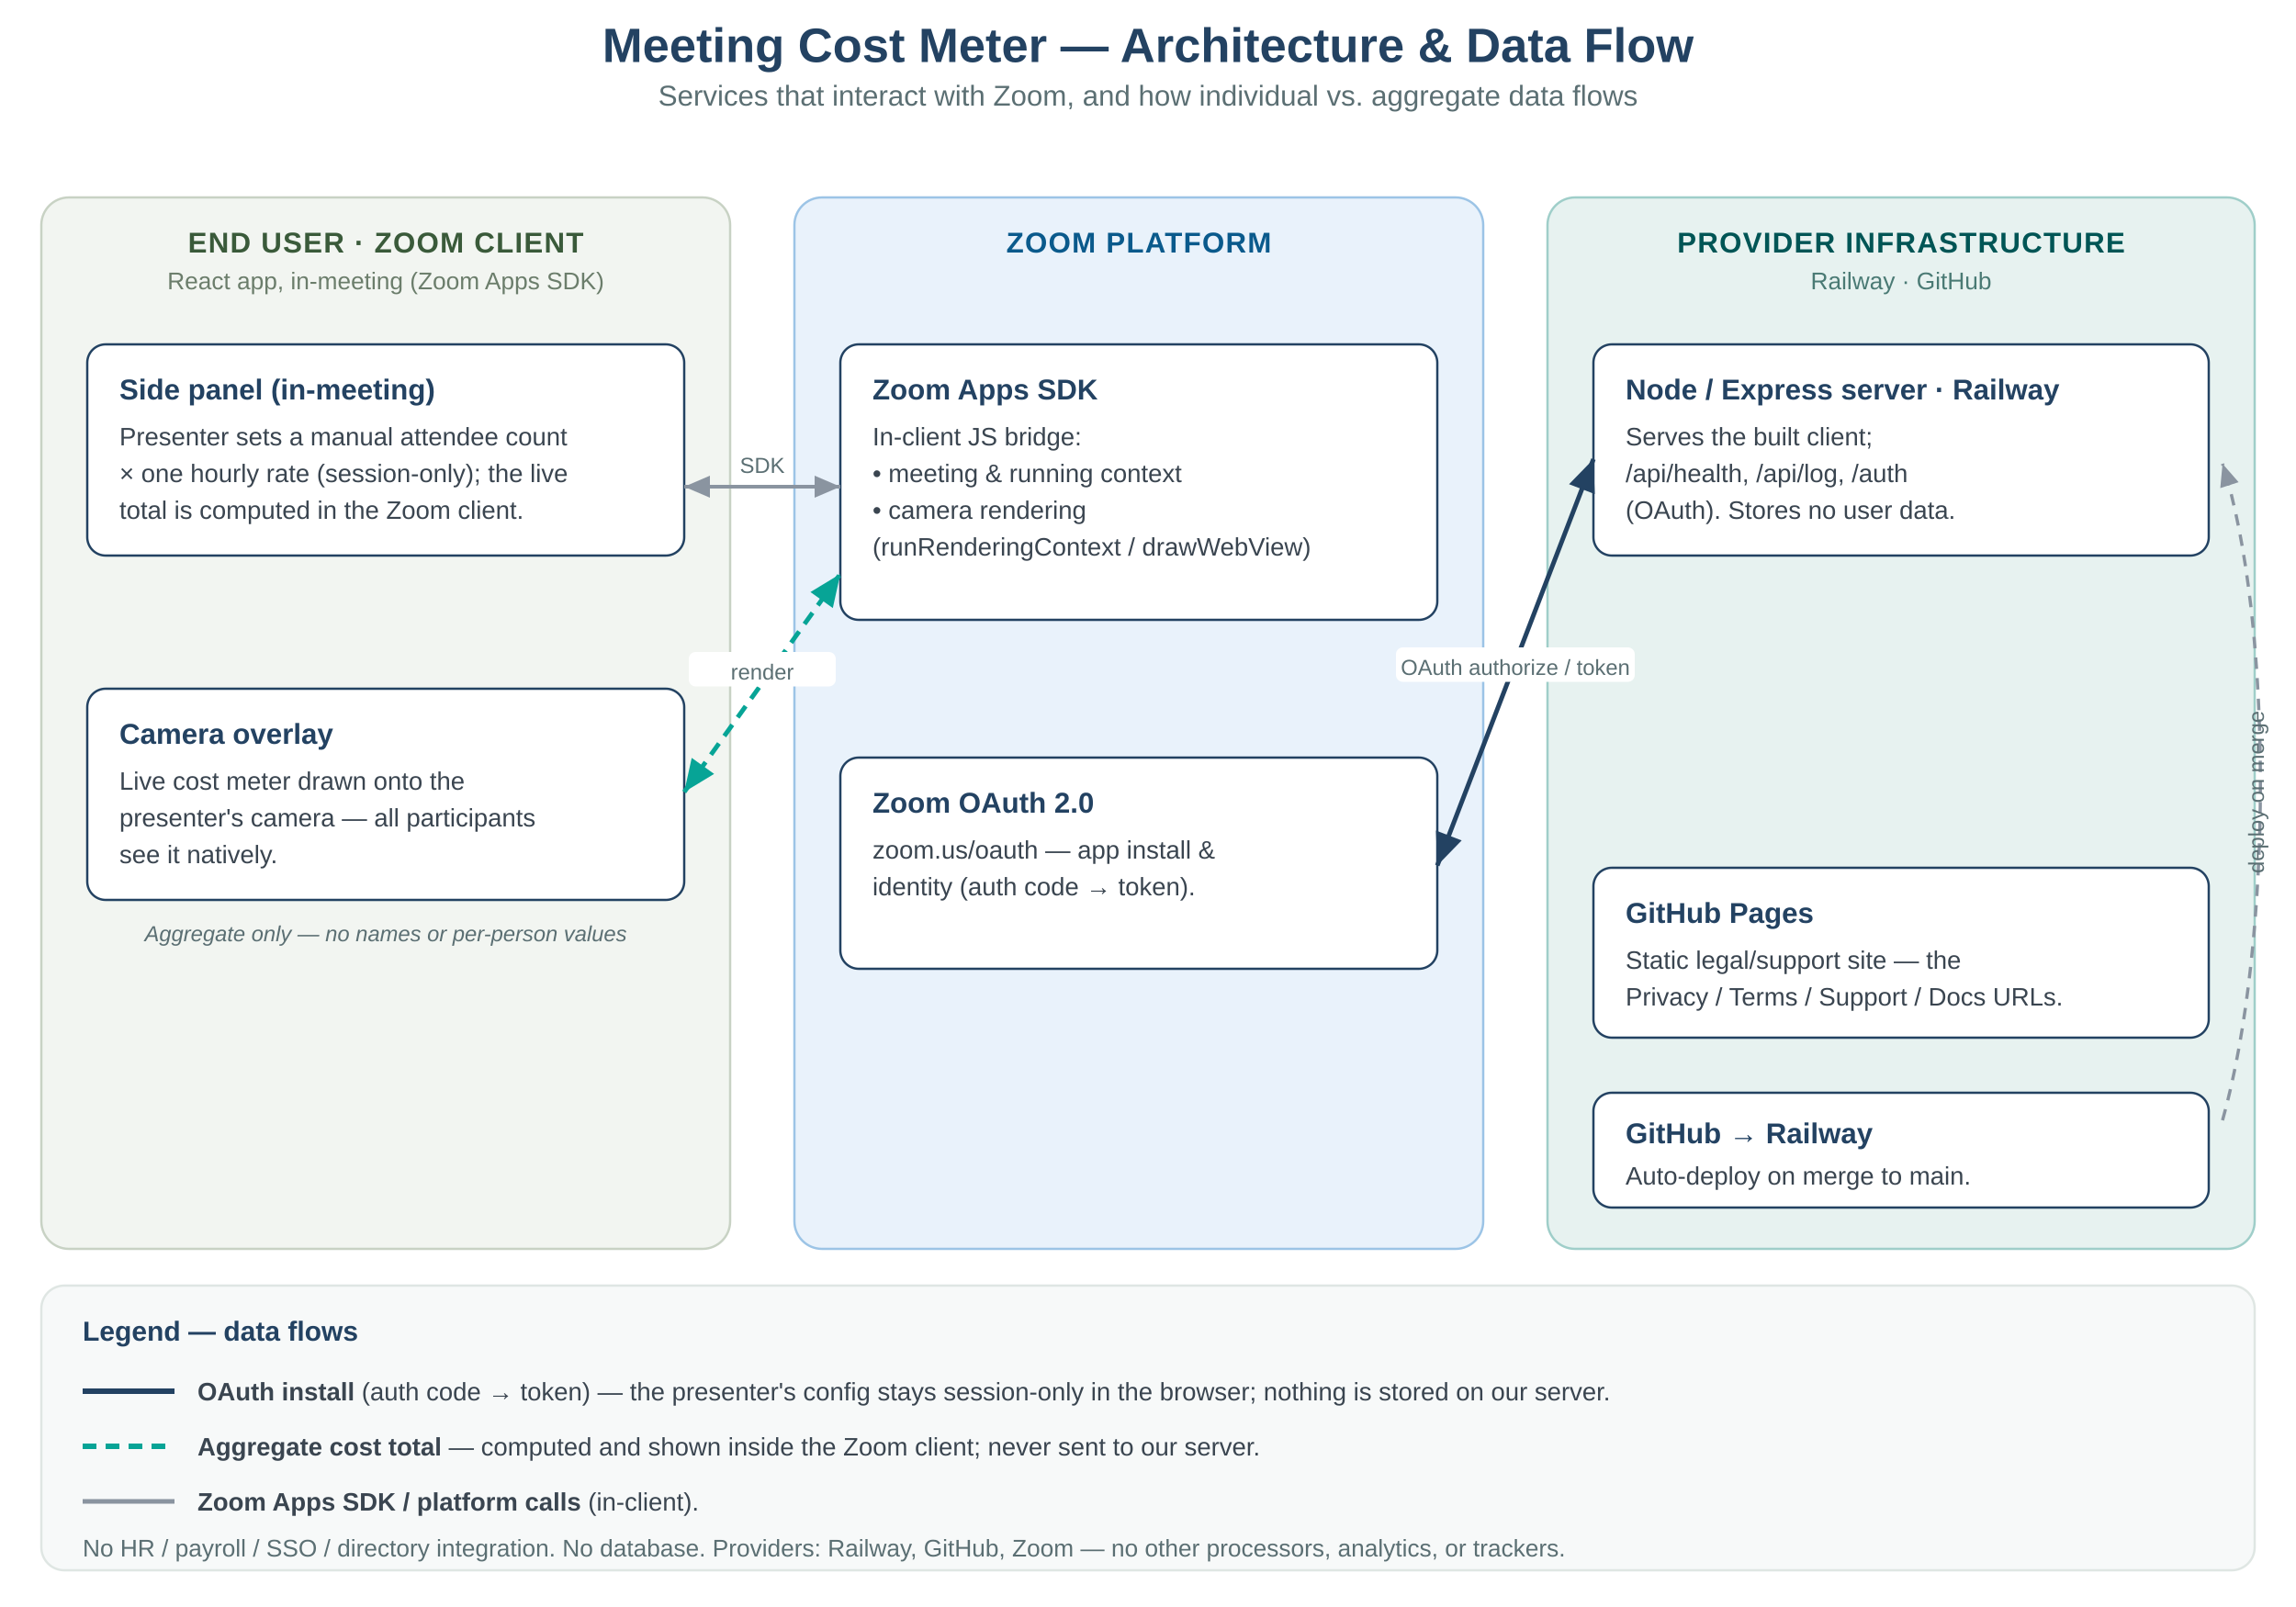
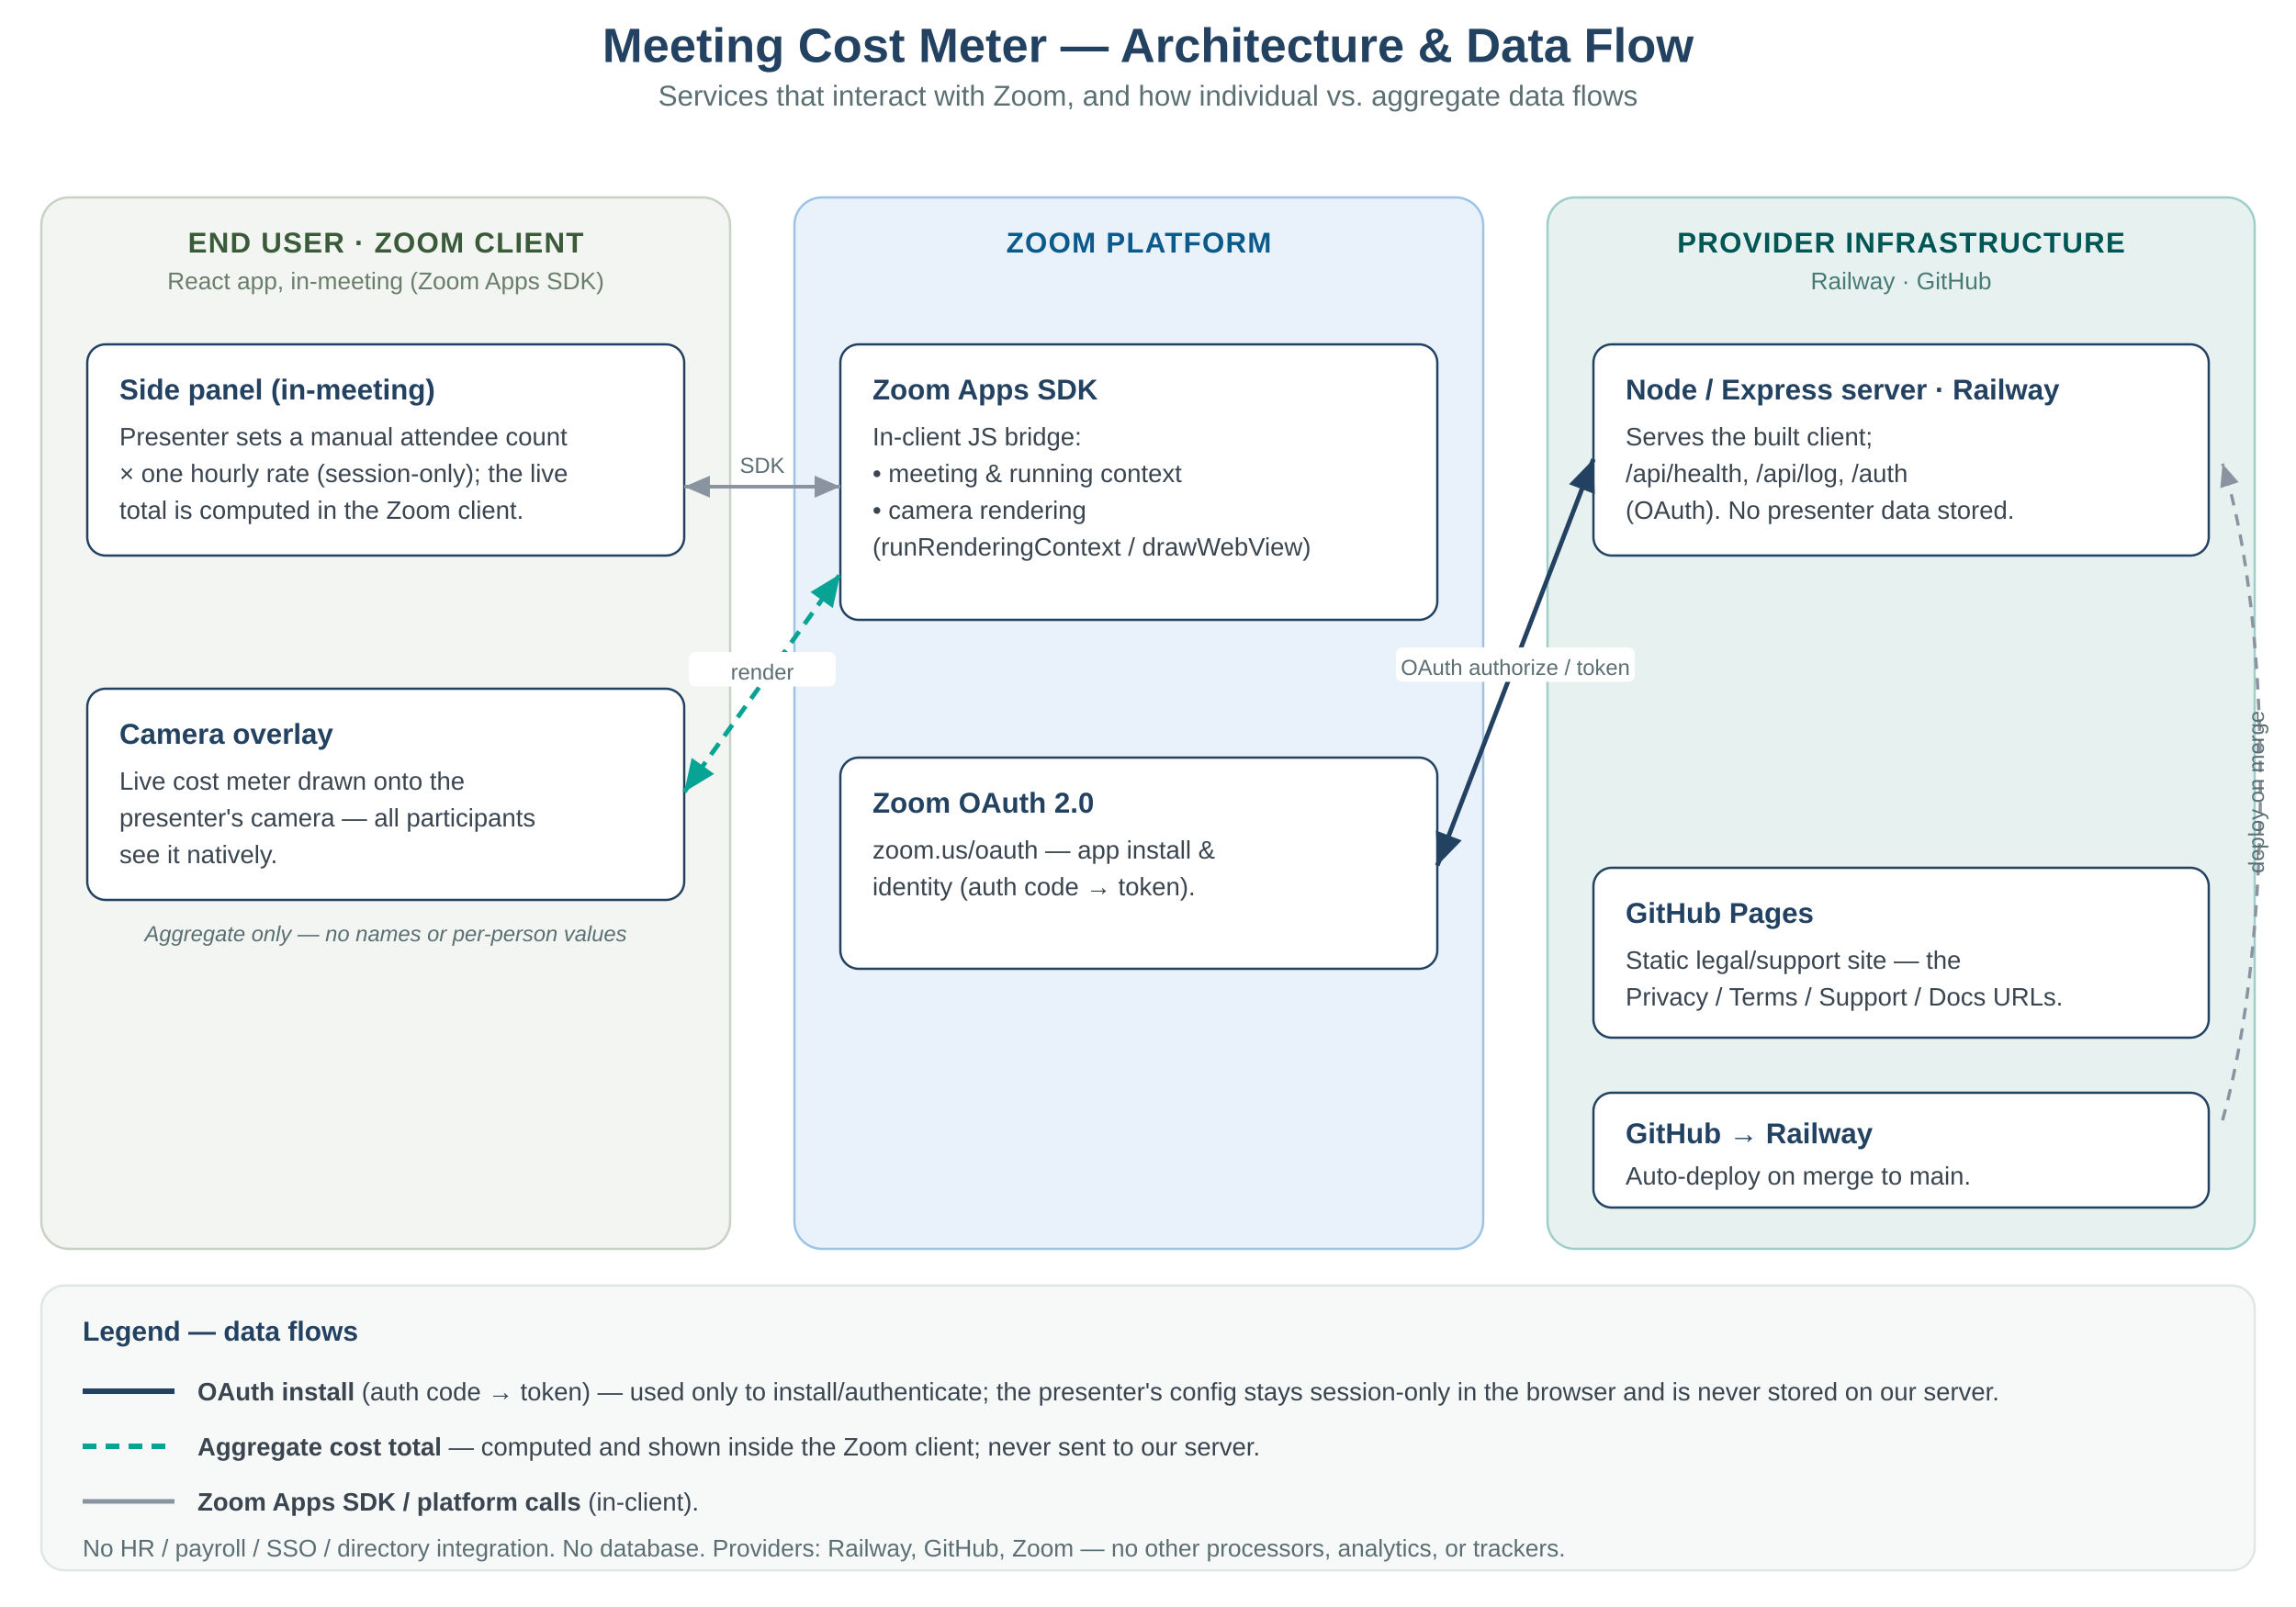
<svg xmlns="http://www.w3.org/2000/svg" viewBox="0 0 1000 700" role="img" font-family="'Helvetica Neue', Arial, sans-serif">
  <defs>
    <marker id="ah-navy" markerWidth="9" markerHeight="9" refX="7" refY="3" orient="auto-start-reverse">
      <path d="M0,0 L7,3 L0,6 Z" fill="#234262" />
    </marker>
    <marker id="ah-teal" markerWidth="9" markerHeight="9" refX="7" refY="3" orient="auto-start-reverse">
      <path d="M0,0 L7,3 L0,6 Z" fill="#07a496" />
    </marker>
    <marker id="ah-gray" markerWidth="9" markerHeight="9" refX="7" refY="3" orient="auto-start-reverse">
      <path d="M0,0 L7,3 L0,6 Z" fill="#8a94a0" />
    </marker>
    <style>
      .ztitle{font-weight:700;font-size:12.5px;letter-spacing:.04em}
      .zsub{font-size:10.5px}
      .btitle{font-weight:700;font-size:12.5px;fill:#234262}
      .bbody{font-size:11px;fill:#3a4550}
      .alabel{font-size:9.5px;fill:#5b6f73}
      .lz{font-size:11px;fill:#3a4550}
    </style>
  </defs>
  <rect width="1000" height="700" fill="#ffffff" />
  <text x="500" y="27" text-anchor="middle" font-size="21" font-weight="700" fill="#234262">Meeting Cost Meter — Architecture &amp; Data Flow</text>
  <text x="500" y="46" text-anchor="middle" font-size="12.5" fill="#5b6f73">Services that interact with Zoom, and how individual vs. aggregate data flows</text>
  <rect x="18" y="86" width="300" height="458" rx="12" fill="#f2f5f1" stroke="#c8d2c4" />
  <text x="168" y="110" text-anchor="middle" class="ztitle" fill="#3a5a3a">END USER · ZOOM CLIENT</text>
  <text x="168" y="126" text-anchor="middle" class="zsub" fill="#6b7d6b">React app, in-meeting (Zoom Apps SDK)</text>
  <rect x="346" y="86" width="300" height="458" rx="12" fill="#e9f2fb" stroke="#9cc4e6" />
  <text x="496" y="110" text-anchor="middle" class="ztitle" fill="#0a5a8c">ZOOM PLATFORM</text>
  <rect x="674" y="86" width="308" height="458" rx="12" fill="#e7f2f0" stroke="#9fcec9" />
  <text x="828" y="110" text-anchor="middle" class="ztitle" fill="#055">PROVIDER INFRASTRUCTURE</text>
  <text x="828" y="126" text-anchor="middle" class="zsub" fill="#4a7a74">Railway · GitHub</text>
  <rect x="38" y="150" width="260" height="92" rx="8" fill="#ffffff" stroke="#234262" />
  <text x="52" y="174" class="btitle">Side panel (in-meeting)</text>
  <text x="52" y="194" class="bbody">Presenter sets a manual attendee count</text>
  <text x="52" y="210" class="bbody">× one hourly rate (session-only); the live</text>
  <text x="52" y="226" class="bbody">total is computed in the Zoom client.</text>
  <rect x="38" y="300" width="260" height="92" rx="8" fill="#ffffff" stroke="#234262" />
  <text x="52" y="324" class="btitle">Camera overlay</text>
  <text x="52" y="344" class="bbody">Live cost meter drawn onto the</text>
  <text x="52" y="360" class="bbody">presenter's camera — all participants</text>
  <text x="52" y="376" class="bbody">see it natively.</text>
  <text x="168" y="410" text-anchor="middle" font-style="italic" class="alabel">Aggregate only — no names or per-person values</text>
  <rect x="366" y="150" width="260" height="120" rx="8" fill="#ffffff" stroke="#234262" />
  <text x="380" y="174" class="btitle">Zoom Apps SDK</text>
  <text x="380" y="194" class="bbody">In-client JS bridge:</text>
  <text x="380" y="210" class="bbody">• meeting &amp; running context</text>
  <text x="380" y="226" class="bbody">• camera rendering</text>
  <text x="380" y="242" class="bbody">  (runRenderingContext / drawWebView)</text>
  <rect x="366" y="330" width="260" height="92" rx="8" fill="#ffffff" stroke="#234262" />
  <text x="380" y="354" class="btitle">Zoom OAuth 2.0</text>
  <text x="380" y="374" class="bbody">zoom.us/oauth — app install &amp;</text>
  <text x="380" y="390" class="bbody">identity (auth code → token).</text>
  <rect x="694" y="150" width="268" height="92" rx="8" fill="#ffffff" stroke="#234262" />
  <text x="708" y="174" class="btitle">Node / Express server · Railway</text>
  <text x="708" y="194" class="bbody">Serves the built client;</text>
  <text x="708" y="210" class="bbody">/api/health, /api/log, /auth</text>
-   <text x="708" y="226" class="bbody">(OAuth). Stores no user data.</text>
+   <text x="708" y="226" class="bbody">(OAuth). No presenter data stored.</text>
  <rect x="694" y="378" width="268" height="74" rx="8" fill="#ffffff" stroke="#234262" />
  <text x="708" y="402" class="btitle">GitHub Pages</text>
  <text x="708" y="422" class="bbody">Static legal/support site — the</text>
  <text x="708" y="438" class="bbody">Privacy / Terms / Support / Docs URLs.</text>
  <rect x="694" y="476" width="268" height="50" rx="8" fill="#ffffff" stroke="#234262" />
  <text x="708" y="498" class="btitle">GitHub → Railway</text>
  <text x="708" y="516" class="bbody">Auto-deploy on merge to main.</text>
  <line x1="298" y1="212" x2="366" y2="212" stroke="#8a94a0" stroke-width="1.6" marker-start="url(#ah-gray)" marker-end="url(#ah-gray)" />
  <text x="332" y="206" text-anchor="middle" class="alabel">SDK</text>
  <line x1="298" y1="345" x2="366" y2="250" stroke="#07a496" stroke-width="2" stroke-dasharray="6 4" marker-start="url(#ah-teal)" marker-end="url(#ah-teal)" />
  <rect x="300" y="284" width="64" height="15" rx="3" fill="#ffffff" />
  <text x="332" y="296" text-anchor="middle" class="alabel" fill="#07a496">render</text>
  <line x1="626" y1="377" x2="694" y2="200" stroke="#234262" stroke-width="2" marker-start="url(#ah-navy)" marker-end="url(#ah-navy)" />
  <rect x="608" y="282" width="104" height="15" rx="3" fill="#ffffff" />
  <text x="660" y="294" text-anchor="middle" class="alabel">OAuth authorize / token</text>
  <path d="M 968,488 C 990,410 990,270 968,202" fill="none" stroke="#8a94a0" stroke-width="1.4" stroke-dasharray="5 4" marker-end="url(#ah-gray)" />
  <text transform="rotate(-90 986 345)" x="986" y="345" text-anchor="middle" class="alabel">deploy on merge</text>
  <rect x="18" y="560" width="964" height="124" rx="10" fill="#f7f9f9" stroke="#dfe6e3" />
  <text x="36" y="584" font-size="12" font-weight="700" fill="#234262">Legend — data flows</text>
  <line x1="36" y1="606" x2="76" y2="606" stroke="#234262" stroke-width="2.4" />
  <text x="86" y="610" class="lz">
-     <tspan font-weight="700">OAuth install</tspan> (auth code → token) — the presenter's config stays session-only in the browser; nothing is stored on our server.</text>
+     <tspan font-weight="700">OAuth install</tspan> (auth code → token) — used only to install/authenticate; the presenter's config stays session-only in the browser and is never stored on our server.</text>
  <line x1="36" y1="630" x2="76" y2="630" stroke="#07a496" stroke-width="2.4" stroke-dasharray="6 4" />
  <text x="86" y="634" class="lz">
    <tspan font-weight="700">Aggregate cost total</tspan> — computed and shown inside the Zoom client; never sent to our server.</text>
  <line x1="36" y1="654" x2="76" y2="654" stroke="#8a94a0" stroke-width="2" />
  <text x="86" y="658" class="lz">
    <tspan font-weight="700">Zoom Apps SDK / platform calls</tspan> (in-client).</text>
  <text x="36" y="678" font-size="10.5" fill="#5b6f73">No HR / payroll / SSO / directory integration. No database. Providers: Railway, GitHub, Zoom — no other processors, analytics, or trackers.</text>
</svg>
